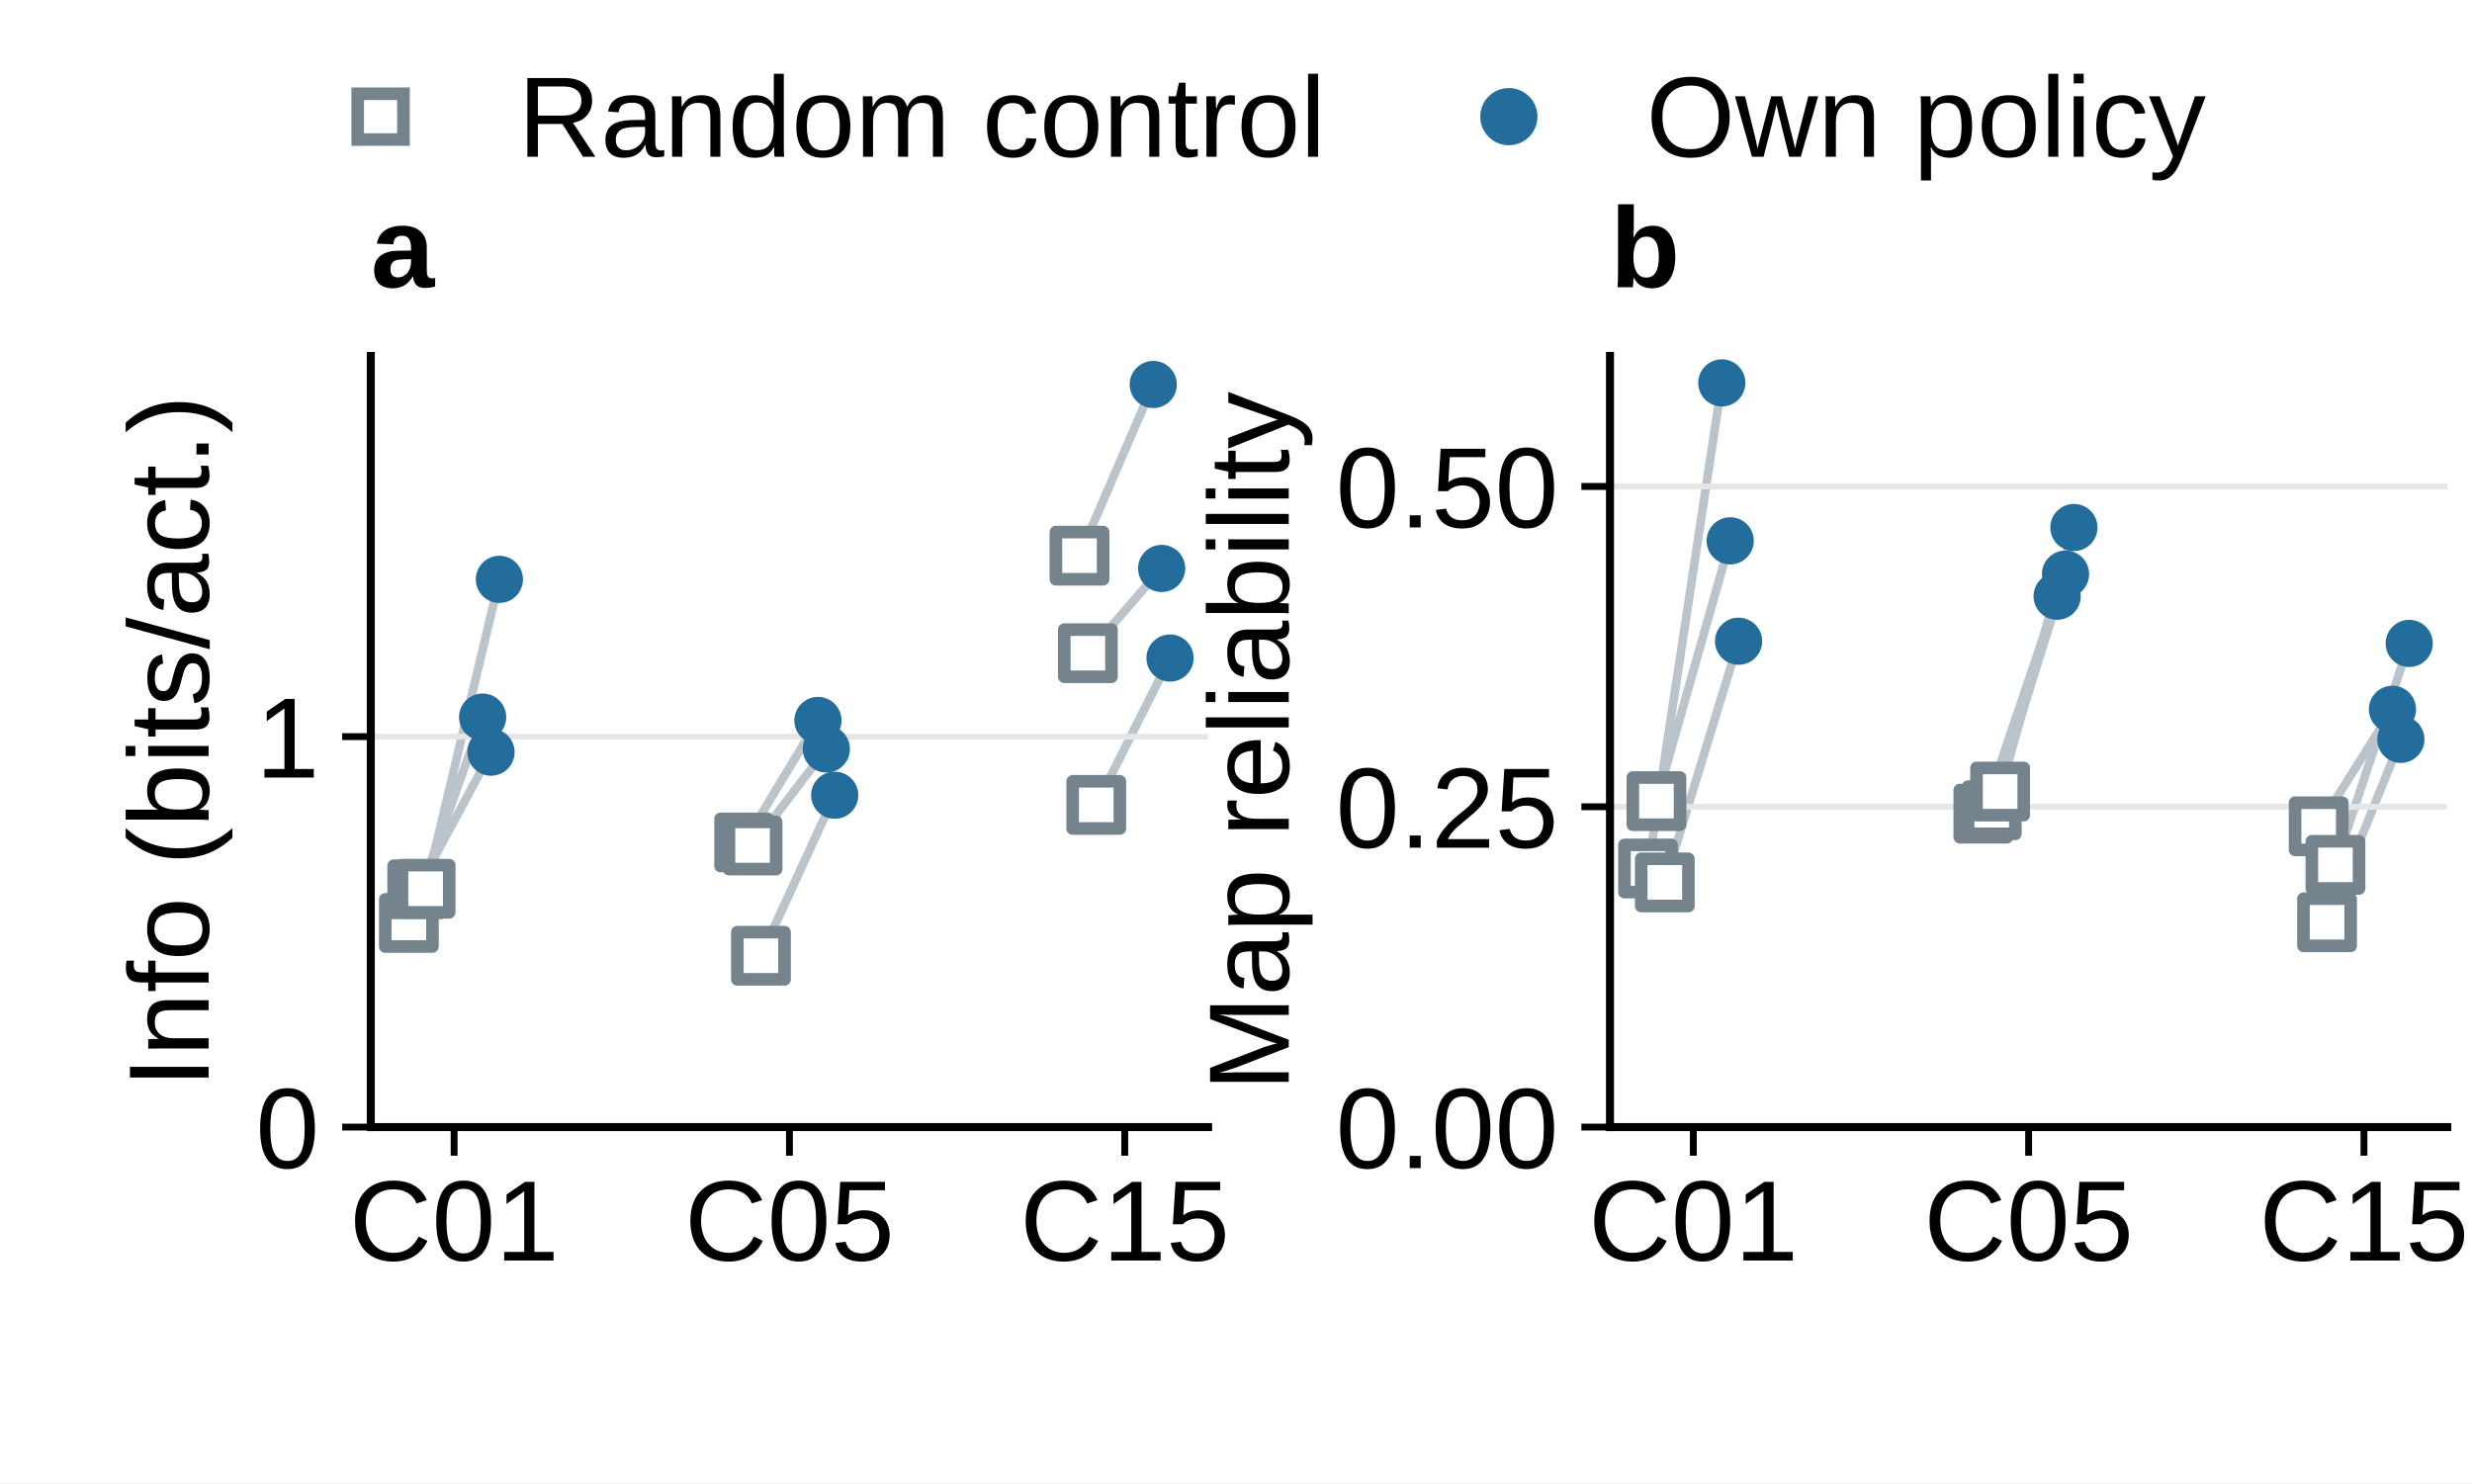
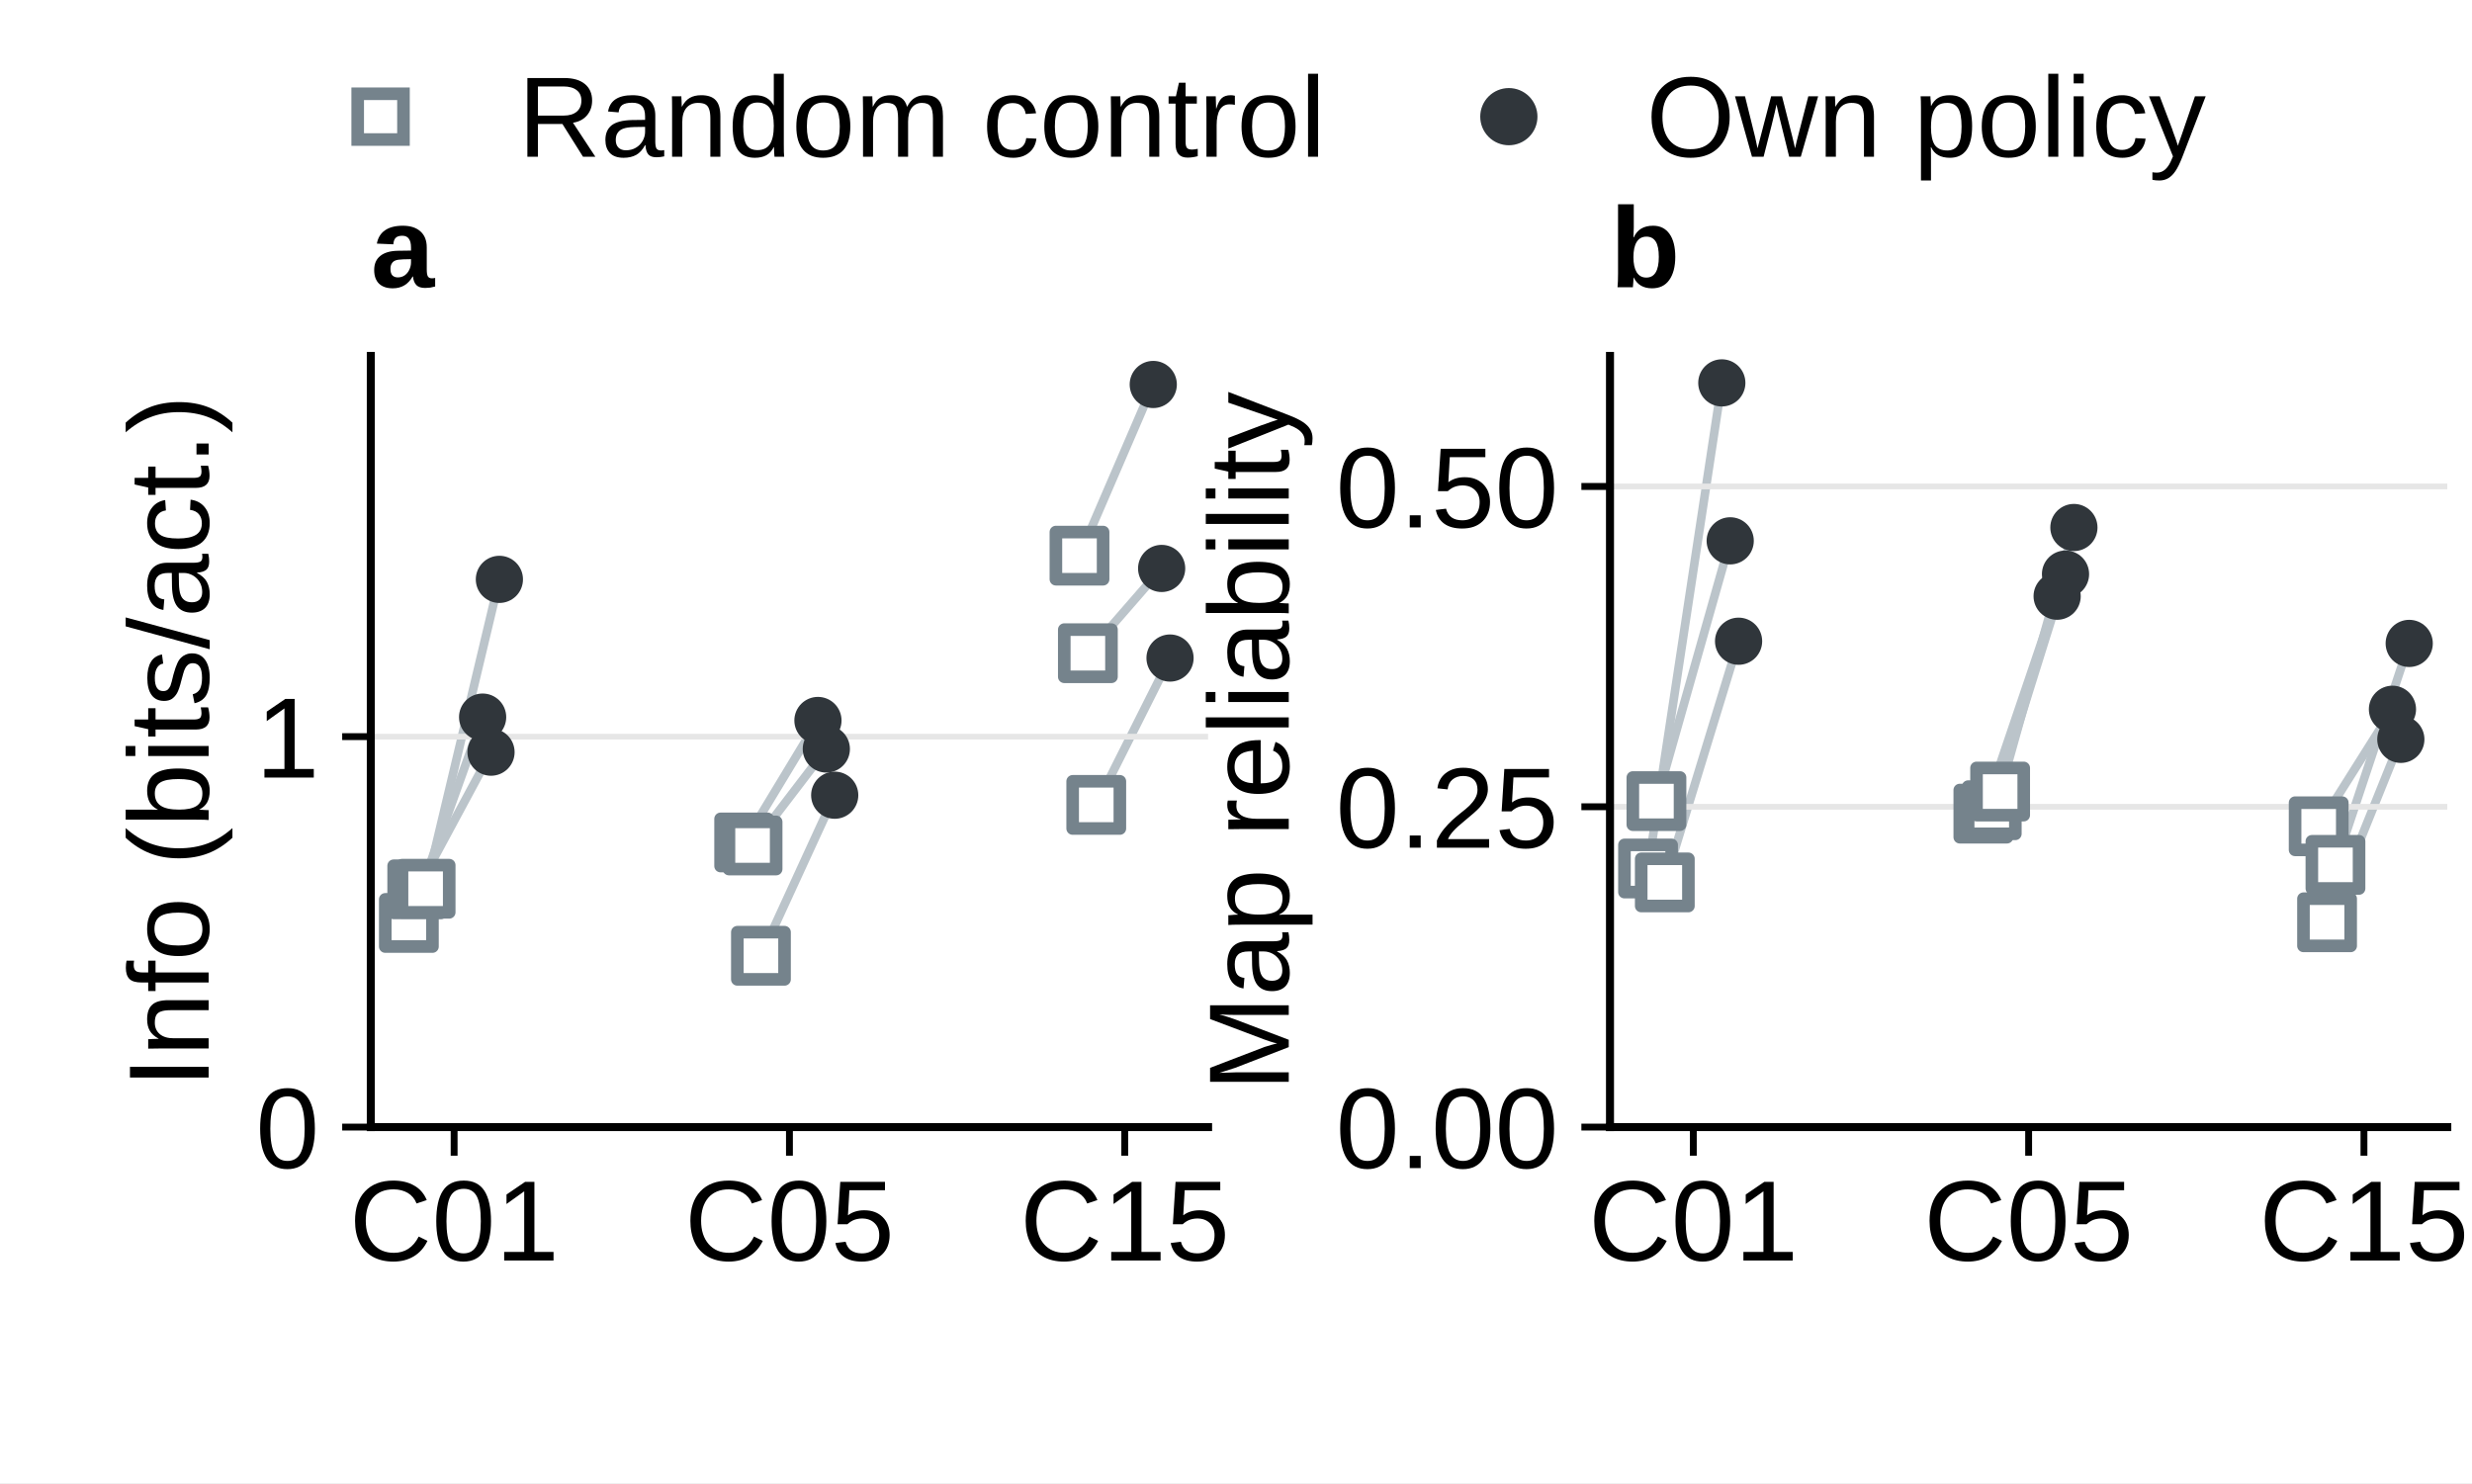
<svg xmlns="http://www.w3.org/2000/svg" xmlns:xlink="http://www.w3.org/1999/xlink" width="216pt" height="129.6pt" viewBox="0 0 216 129.6" version="1.1">
  <defs>
    <style type="text/css">*{stroke-linejoin: round; stroke-linecap: butt}</style>
  </defs>
  <g id="figure_1">
    <g id="patch_1">
      <path d="M 0 129.6 L 216 129.6 L 216 0 L 0 0 z " style="fill: #ffffff" />
    </g>
    <g id="axes_1">
      <g id="patch_2">
        <path d="M 32.4 98.496 L 105.561 98.496 L 105.561 31.104 L 32.4 31.104 z " style="fill: #ffffff" />
      </g>
      <g id="line2d_1">
        <path d="M 35.726 80.657 L 42.171 62.669 " clip-path="url(#pd71029d33a)" style="fill: none; stroke: #bbc4ca; stroke-width: 0.75; stroke-linecap: square" />
      </g>
      <g id="line2d_2">
        <path d="M 36.458 77.719 L 42.904 65.731 " clip-path="url(#pd71029d33a)" style="fill: none; stroke: #bbc4ca; stroke-width: 0.75; stroke-linecap: square" />
      </g>
      <g id="line2d_3">
        <path d="M 37.19 77.667 L 43.636 50.631 " clip-path="url(#pd71029d33a)" style="fill: none; stroke: #bbc4ca; stroke-width: 0.75; stroke-linecap: square" />
      </g>
      <g id="line2d_4">
        <path d="M 65.025 73.622 L 71.471 62.963 " clip-path="url(#pd71029d33a)" style="fill: none; stroke: #bbc4ca; stroke-width: 0.75; stroke-linecap: square" />
      </g>
      <g id="line2d_5">
        <path d="M 65.758 73.885 L 72.204 65.454 " clip-path="url(#pd71029d33a)" style="fill: none; stroke: #bbc4ca; stroke-width: 0.75; stroke-linecap: square" />
      </g>
      <g id="line2d_6">
        <path d="M 66.49 83.525 L 72.936 69.493 " clip-path="url(#pd71029d33a)" style="fill: none; stroke: #bbc4ca; stroke-width: 0.75; stroke-linecap: square" />
      </g>
      <g id="line2d_7">
        <path d="M 94.325 48.557 L 100.771 33.6 " clip-path="url(#pd71029d33a)" style="fill: none; stroke: #bbc4ca; stroke-width: 0.75; stroke-linecap: square" />
      </g>
      <g id="line2d_8">
        <path d="M 95.057 57.083 L 101.503 49.676 " clip-path="url(#pd71029d33a)" style="fill: none; stroke: #bbc4ca; stroke-width: 0.75; stroke-linecap: square" />
      </g>
      <g id="line2d_9">
        <path d="M 95.79 70.341 L 102.236 57.506 " clip-path="url(#pd71029d33a)" style="fill: none; stroke: #bbc4ca; stroke-width: 0.75; stroke-linecap: square" />
      </g>
      <g id="matplotlib.axis_1">
        <g id="xtick_1">
          <g id="line2d_10">
            <defs>
              <path id="mfab95a4aac" d="M 0 0 L 0 2.5 " style="stroke: #000000; stroke-width: 0.6" />
            </defs>
            <g>
              <use xlink:href="#mfab95a4aac" x="39.681" y="98.496" style="stroke: #000000; stroke-width: 0.6" />
            </g>
          </g>
          <g id="text_1">
            <text style="font-size: 10px; font-family: 'Arial'; text-anchor: middle" x="39.681" y="110.154" transform="rotate(-0 39.68097 110.1538)">C01</text>
          </g>
        </g>
        <g id="xtick_2">
          <g id="line2d_11">
            <g>
              <use xlink:href="#mfab95a4aac" x="68.981" y="98.496" style="stroke: #000000; stroke-width: 0.6" />
            </g>
          </g>
          <g id="text_2">
            <text style="font-size: 10px; font-family: 'Arial'; text-anchor: middle" x="68.981" y="110.154" transform="rotate(-0 68.98064 110.1538)">C05</text>
          </g>
        </g>
        <g id="xtick_3">
          <g id="line2d_12">
            <g>
              <use xlink:href="#mfab95a4aac" x="98.28" y="98.496" style="stroke: #000000; stroke-width: 0.6" />
            </g>
          </g>
          <g id="text_3">
            <text style="font-size: 10px; font-family: 'Arial'; text-anchor: middle" x="98.28" y="110.154" transform="rotate(-0 98.28032 110.1538)">C15</text>
          </g>
        </g>
      </g>
      <g id="matplotlib.axis_2">
        <g id="ytick_1">
          <g id="line2d_13">
            <path d="M 32.4 98.496 L 105.561 98.496 " clip-path="url(#pd71029d33a)" style="fill: none; stroke: #e6e6e6; stroke-width: 0.5; stroke-linecap: square" />
          </g>
          <g id="line2d_14">
            <defs>
              <path id="m4221a28062" d="M 0 0 L -2.5 0 " style="stroke: #000000; stroke-width: 0.6" />
            </defs>
            <g>
              <use xlink:href="#m4221a28062" x="32.4" y="98.496" style="stroke: #000000; stroke-width: 0.6" />
            </g>
          </g>
          <g id="text_4">
            <text style="font-size: 10px; font-family: 'Arial'; text-anchor: end" x="27.9" y="102.075" transform="rotate(-0 27.9 102.0749)">0</text>
          </g>
        </g>
        <g id="ytick_2">
          <g id="line2d_15">
            <path d="M 32.4 64.375 L 105.561 64.375 " clip-path="url(#pd71029d33a)" style="fill: none; stroke: #e6e6e6; stroke-width: 0.5; stroke-linecap: square" />
          </g>
          <g id="line2d_16">
            <g>
              <use xlink:href="#m4221a28062" x="32.4" y="64.375" style="stroke: #000000; stroke-width: 0.6" />
            </g>
          </g>
          <g id="text_5">
            <text style="font-size: 10px; font-family: 'Arial'; text-anchor: end" x="27.9" y="67.954" transform="rotate(-0 27.9 67.95423)">1</text>
          </g>
        </g>
        <g id="text_6">
          <text style="font-size: 10px; font-family: 'Arial'; text-anchor: middle" x="18.234" y="64.8" transform="rotate(-90 18.23438 64.8)">Info (bits/act.)</text>
        </g>
      </g>
      <g id="patch_3">
        <path d="M 32.4 98.496 L 32.4 31.104 " style="fill: none; stroke: #000000; stroke-width: 0.7; stroke-linejoin: miter; stroke-linecap: square" />
      </g>
      <g id="patch_4">
        <path d="M 32.4 98.496 L 105.561 98.496 " style="fill: none; stroke: #000000; stroke-width: 0.7; stroke-linejoin: miter; stroke-linecap: square" />
      </g>
      <g id="PathCollection_1">
        <defs>
          <path id="mb75ee84dea" d="M -2.062 2.062 L 2.062 2.062 L 2.062 -2.062 L -2.062 -2.062 z " style="stroke: #75838c; stroke-width: 1.1" />
        </defs>
        <g clip-path="url(#pd71029d33a)">
          <use xlink:href="#mb75ee84dea" x="35.726" y="80.657" style="fill: #ffffff; stroke: #75838c; stroke-width: 1.1" />
        </g>
      </g>
      <g id="PathCollection_2">
        <defs>
-           <path id="m101f579987" d="M 0 2.062 C 0.547 2.062 1.071 1.844 1.458 1.458 C 1.844 1.071 2.062 0.547 2.062 0 C 2.062 -0.547 1.844 -1.071 1.458 -1.458 C 1.071 -1.844 0.547 -2.062 0 -2.062 C -0.547 -2.062 -1.071 -1.844 -1.458 -1.458 C -1.844 -1.071 -2.062 -0.547 -2.062 0 C -2.062 0.547 -1.844 1.071 -1.458 1.458 C -1.071 1.844 -0.547 2.062 0 2.062 z " />
+           <path id="m84e91a760d" d="M 0 2.062 C 0.547 2.062 1.071 1.844 1.458 1.458 C 1.844 1.071 2.062 0.547 2.062 0 C 2.062 -0.547 1.844 -1.071 1.458 -1.458 C 1.071 -1.844 0.547 -2.062 0 -2.062 C -0.547 -2.062 -1.071 -1.844 -1.458 -1.458 C -1.844 -1.071 -2.062 -0.547 -2.062 0 C -2.062 0.547 -1.844 1.071 -1.458 1.458 C -1.071 1.844 -0.547 2.062 0 2.062 z " />
        </defs>
        <g clip-path="url(#pd71029d33a)">
-           <use xlink:href="#m101f579987" x="42.171" y="62.669" style="fill: #236d9d" />
+           <use xlink:href="#m84e91a760d" x="42.171" y="62.669" style="fill: #30363b" />
        </g>
      </g>
      <g id="PathCollection_3">
        <g clip-path="url(#pd71029d33a)">
          <use xlink:href="#mb75ee84dea" x="36.458" y="77.719" style="fill: #ffffff; stroke: #75838c; stroke-width: 1.1" />
        </g>
      </g>
      <g id="PathCollection_4">
        <g clip-path="url(#pd71029d33a)">
-           <use xlink:href="#m101f579987" x="42.904" y="65.731" style="fill: #236d9d" />
+           <use xlink:href="#m84e91a760d" x="42.904" y="65.731" style="fill: #30363b" />
        </g>
      </g>
      <g id="PathCollection_5">
        <g clip-path="url(#pd71029d33a)">
          <use xlink:href="#mb75ee84dea" x="37.19" y="77.667" style="fill: #ffffff; stroke: #75838c; stroke-width: 1.1" />
        </g>
      </g>
      <g id="PathCollection_6">
        <g clip-path="url(#pd71029d33a)">
-           <use xlink:href="#m101f579987" x="43.636" y="50.631" style="fill: #236d9d" />
+           <use xlink:href="#m84e91a760d" x="43.636" y="50.631" style="fill: #30363b" />
        </g>
      </g>
      <g id="PathCollection_7">
        <g clip-path="url(#pd71029d33a)">
          <use xlink:href="#mb75ee84dea" x="65.025" y="73.622" style="fill: #ffffff; stroke: #75838c; stroke-width: 1.1" />
        </g>
      </g>
      <g id="PathCollection_8">
        <g clip-path="url(#pd71029d33a)">
-           <use xlink:href="#m101f579987" x="71.471" y="62.963" style="fill: #236d9d" />
+           <use xlink:href="#m84e91a760d" x="71.471" y="62.963" style="fill: #30363b" />
        </g>
      </g>
      <g id="PathCollection_9">
        <g clip-path="url(#pd71029d33a)">
          <use xlink:href="#mb75ee84dea" x="65.758" y="73.885" style="fill: #ffffff; stroke: #75838c; stroke-width: 1.1" />
        </g>
      </g>
      <g id="PathCollection_10">
        <g clip-path="url(#pd71029d33a)">
-           <use xlink:href="#m101f579987" x="72.204" y="65.454" style="fill: #236d9d" />
+           <use xlink:href="#m84e91a760d" x="72.204" y="65.454" style="fill: #30363b" />
        </g>
      </g>
      <g id="PathCollection_11">
        <g clip-path="url(#pd71029d33a)">
          <use xlink:href="#mb75ee84dea" x="66.49" y="83.525" style="fill: #ffffff; stroke: #75838c; stroke-width: 1.1" />
        </g>
      </g>
      <g id="PathCollection_12">
        <g clip-path="url(#pd71029d33a)">
-           <use xlink:href="#m101f579987" x="72.936" y="69.493" style="fill: #236d9d" />
+           <use xlink:href="#m84e91a760d" x="72.936" y="69.493" style="fill: #30363b" />
        </g>
      </g>
      <g id="PathCollection_13">
        <g clip-path="url(#pd71029d33a)">
          <use xlink:href="#mb75ee84dea" x="94.325" y="48.557" style="fill: #ffffff; stroke: #75838c; stroke-width: 1.1" />
        </g>
      </g>
      <g id="PathCollection_14">
        <g clip-path="url(#pd71029d33a)">
-           <use xlink:href="#m101f579987" x="100.771" y="33.6" style="fill: #236d9d" />
+           <use xlink:href="#m84e91a760d" x="100.771" y="33.6" style="fill: #30363b" />
        </g>
      </g>
      <g id="PathCollection_15">
        <g clip-path="url(#pd71029d33a)">
          <use xlink:href="#mb75ee84dea" x="95.057" y="57.083" style="fill: #ffffff; stroke: #75838c; stroke-width: 1.1" />
        </g>
      </g>
      <g id="PathCollection_16">
        <g clip-path="url(#pd71029d33a)">
-           <use xlink:href="#m101f579987" x="101.503" y="49.676" style="fill: #236d9d" />
+           <use xlink:href="#m84e91a760d" x="101.503" y="49.676" style="fill: #30363b" />
        </g>
      </g>
      <g id="PathCollection_17">
        <g clip-path="url(#pd71029d33a)">
          <use xlink:href="#mb75ee84dea" x="95.79" y="70.341" style="fill: #ffffff; stroke: #75838c; stroke-width: 1.1" />
        </g>
      </g>
      <g id="PathCollection_18">
        <g clip-path="url(#pd71029d33a)">
-           <use xlink:href="#m101f579987" x="102.236" y="57.506" style="fill: #236d9d" />
+           <use xlink:href="#m84e91a760d" x="102.236" y="57.506" style="fill: #30363b" />
        </g>
      </g>
      <g id="text_7">
        <text style="font-weight: 700; font-size: 10px; font-family: 'Arial'; text-anchor: start" x="32.4" y="25.104" transform="rotate(-0 32.4 25.104)">a</text>
      </g>
    </g>
    <g id="axes_2">
      <g id="patch_5">
        <path d="M 140.679 98.496 L 213.84 98.496 L 213.84 31.104 L 140.679 31.104 z " style="fill: #ffffff" />
      </g>
      <g id="line2d_17">
        <path d="M 144.004 75.898 L 150.45 33.461 " clip-path="url(#p88bbde6dab)" style="fill: none; stroke: #bbc4ca; stroke-width: 0.75; stroke-linecap: square" />
      </g>
      <g id="line2d_18">
        <path d="M 144.737 70.008 L 151.183 47.263 " clip-path="url(#p88bbde6dab)" style="fill: none; stroke: #bbc4ca; stroke-width: 0.75; stroke-linecap: square" />
      </g>
      <g id="line2d_19">
        <path d="M 145.469 77.114 L 151.915 56.036 " clip-path="url(#p88bbde6dab)" style="fill: none; stroke: #bbc4ca; stroke-width: 0.75; stroke-linecap: square" />
      </g>
      <g id="line2d_20">
        <path d="M 173.304 71.102 L 179.75 52.103 " clip-path="url(#p88bbde6dab)" style="fill: none; stroke: #bbc4ca; stroke-width: 0.75; stroke-linecap: square" />
      </g>
      <g id="line2d_21">
        <path d="M 174.036 70.805 L 180.482 50.171 " clip-path="url(#p88bbde6dab)" style="fill: none; stroke: #bbc4ca; stroke-width: 0.75; stroke-linecap: square" />
      </g>
      <g id="line2d_22">
        <path d="M 174.769 69.172 L 181.215 46.099 " clip-path="url(#p88bbde6dab)" style="fill: none; stroke: #bbc4ca; stroke-width: 0.75; stroke-linecap: square" />
      </g>
      <g id="line2d_23">
        <path d="M 202.604 72.208 L 209.05 61.983 " clip-path="url(#p88bbde6dab)" style="fill: none; stroke: #bbc4ca; stroke-width: 0.75; stroke-linecap: square" />
      </g>
      <g id="line2d_24">
        <path d="M 203.336 80.599 L 209.782 64.611 " clip-path="url(#p88bbde6dab)" style="fill: none; stroke: #bbc4ca; stroke-width: 0.75; stroke-linecap: square" />
      </g>
      <g id="line2d_25">
        <path d="M 204.069 75.582 L 210.514 56.228 " clip-path="url(#p88bbde6dab)" style="fill: none; stroke: #bbc4ca; stroke-width: 0.75; stroke-linecap: square" />
      </g>
      <g id="matplotlib.axis_3">
        <g id="xtick_4">
          <g id="line2d_26">
            <g>
              <use xlink:href="#mfab95a4aac" x="147.96" y="98.496" style="stroke: #000000; stroke-width: 0.6" />
            </g>
          </g>
          <g id="text_8">
            <text style="font-size: 10px; font-family: 'Arial'; text-anchor: middle" x="147.96" y="110.154" transform="rotate(-0 147.9597 110.1538)">C01</text>
          </g>
        </g>
        <g id="xtick_5">
          <g id="line2d_27">
            <g>
              <use xlink:href="#mfab95a4aac" x="177.259" y="98.496" style="stroke: #000000; stroke-width: 0.6" />
            </g>
          </g>
          <g id="text_9">
            <text style="font-size: 10px; font-family: 'Arial'; text-anchor: middle" x="177.259" y="110.154" transform="rotate(-0 177.2594 110.1538)">C05</text>
          </g>
        </g>
        <g id="xtick_6">
          <g id="line2d_28">
            <g>
              <use xlink:href="#mfab95a4aac" x="206.559" y="98.496" style="stroke: #000000; stroke-width: 0.6" />
            </g>
          </g>
          <g id="text_10">
            <text style="font-size: 10px; font-family: 'Arial'; text-anchor: middle" x="206.559" y="110.154" transform="rotate(-0 206.559 110.1538)">C15</text>
          </g>
        </g>
      </g>
      <g id="matplotlib.axis_4">
        <g id="ytick_3">
          <g id="line2d_29">
            <path d="M 140.679 98.496 L 213.84 98.496 " clip-path="url(#p88bbde6dab)" style="fill: none; stroke: #e6e6e6; stroke-width: 0.5; stroke-linecap: square" />
          </g>
          <g id="line2d_30">
            <g>
              <use xlink:href="#m4221a28062" x="140.679" y="98.496" style="stroke: #000000; stroke-width: 0.6" />
            </g>
          </g>
          <g id="text_11">
            <text style="font-size: 10px; font-family: 'Arial'; text-anchor: end" x="136.179" y="102.075" transform="rotate(-0 136.1787 102.0749)">0.00</text>
          </g>
        </g>
        <g id="ytick_4">
          <g id="line2d_31">
            <path d="M 140.679 70.503 L 213.84 70.503 " clip-path="url(#p88bbde6dab)" style="fill: none; stroke: #e6e6e6; stroke-width: 0.5; stroke-linecap: square" />
          </g>
          <g id="line2d_32">
            <g>
              <use xlink:href="#m4221a28062" x="140.679" y="70.503" style="stroke: #000000; stroke-width: 0.6" />
            </g>
          </g>
          <g id="text_12">
            <text style="font-size: 10px; font-family: 'Arial'; text-anchor: end" x="136.179" y="74.082" transform="rotate(-0 136.1787 74.08224)">0.25</text>
          </g>
        </g>
        <g id="ytick_5">
          <g id="line2d_33">
            <path d="M 140.679 42.511 L 213.84 42.511 " clip-path="url(#p88bbde6dab)" style="fill: none; stroke: #e6e6e6; stroke-width: 0.5; stroke-linecap: square" />
          </g>
          <g id="line2d_34">
            <g>
              <use xlink:href="#m4221a28062" x="140.679" y="42.511" style="stroke: #000000; stroke-width: 0.6" />
            </g>
          </g>
          <g id="text_13">
            <text style="font-size: 10px; font-family: 'Arial'; text-anchor: end" x="136.179" y="46.09" transform="rotate(-0 136.1787 46.08958)">0.50</text>
          </g>
        </g>
        <g id="text_14">
          <text style="font-size: 10px; font-family: 'Arial'; text-anchor: middle" x="112.613" y="64.8" transform="rotate(-90 112.6131 64.8)">Map reliability</text>
        </g>
      </g>
      <g id="patch_6">
        <path d="M 140.679 98.496 L 140.679 31.104 " style="fill: none; stroke: #000000; stroke-width: 0.7; stroke-linejoin: miter; stroke-linecap: square" />
      </g>
      <g id="patch_7">
        <path d="M 140.679 98.496 L 213.84 98.496 " style="fill: none; stroke: #000000; stroke-width: 0.7; stroke-linejoin: miter; stroke-linecap: square" />
      </g>
      <g id="PathCollection_19">
        <g clip-path="url(#p88bbde6dab)">
          <use xlink:href="#mb75ee84dea" x="144.004" y="75.898" style="fill: #ffffff; stroke: #75838c; stroke-width: 1.1" />
        </g>
      </g>
      <g id="PathCollection_20">
        <g clip-path="url(#p88bbde6dab)">
-           <use xlink:href="#m101f579987" x="150.45" y="33.461" style="fill: #236d9d" />
+           <use xlink:href="#m84e91a760d" x="150.45" y="33.461" style="fill: #30363b" />
        </g>
      </g>
      <g id="PathCollection_21">
        <g clip-path="url(#p88bbde6dab)">
          <use xlink:href="#mb75ee84dea" x="144.737" y="70.008" style="fill: #ffffff; stroke: #75838c; stroke-width: 1.1" />
        </g>
      </g>
      <g id="PathCollection_22">
        <g clip-path="url(#p88bbde6dab)">
-           <use xlink:href="#m101f579987" x="151.183" y="47.263" style="fill: #236d9d" />
+           <use xlink:href="#m84e91a760d" x="151.183" y="47.263" style="fill: #30363b" />
        </g>
      </g>
      <g id="PathCollection_23">
        <g clip-path="url(#p88bbde6dab)">
          <use xlink:href="#mb75ee84dea" x="145.469" y="77.114" style="fill: #ffffff; stroke: #75838c; stroke-width: 1.1" />
        </g>
      </g>
      <g id="PathCollection_24">
        <g clip-path="url(#p88bbde6dab)">
-           <use xlink:href="#m101f579987" x="151.915" y="56.036" style="fill: #236d9d" />
+           <use xlink:href="#m84e91a760d" x="151.915" y="56.036" style="fill: #30363b" />
        </g>
      </g>
      <g id="PathCollection_25">
        <g clip-path="url(#p88bbde6dab)">
          <use xlink:href="#mb75ee84dea" x="173.304" y="71.102" style="fill: #ffffff; stroke: #75838c; stroke-width: 1.1" />
        </g>
      </g>
      <g id="PathCollection_26">
        <g clip-path="url(#p88bbde6dab)">
-           <use xlink:href="#m101f579987" x="179.75" y="52.103" style="fill: #236d9d" />
+           <use xlink:href="#m84e91a760d" x="179.75" y="52.103" style="fill: #30363b" />
        </g>
      </g>
      <g id="PathCollection_27">
        <g clip-path="url(#p88bbde6dab)">
          <use xlink:href="#mb75ee84dea" x="174.036" y="70.805" style="fill: #ffffff; stroke: #75838c; stroke-width: 1.1" />
        </g>
      </g>
      <g id="PathCollection_28">
        <g clip-path="url(#p88bbde6dab)">
-           <use xlink:href="#m101f579987" x="180.482" y="50.171" style="fill: #236d9d" />
+           <use xlink:href="#m84e91a760d" x="180.482" y="50.171" style="fill: #30363b" />
        </g>
      </g>
      <g id="PathCollection_29">
        <g clip-path="url(#p88bbde6dab)">
          <use xlink:href="#mb75ee84dea" x="174.769" y="69.172" style="fill: #ffffff; stroke: #75838c; stroke-width: 1.1" />
        </g>
      </g>
      <g id="PathCollection_30">
        <g clip-path="url(#p88bbde6dab)">
-           <use xlink:href="#m101f579987" x="181.215" y="46.099" style="fill: #236d9d" />
+           <use xlink:href="#m84e91a760d" x="181.215" y="46.099" style="fill: #30363b" />
        </g>
      </g>
      <g id="PathCollection_31">
        <g clip-path="url(#p88bbde6dab)">
          <use xlink:href="#mb75ee84dea" x="202.604" y="72.208" style="fill: #ffffff; stroke: #75838c; stroke-width: 1.1" />
        </g>
      </g>
      <g id="PathCollection_32">
        <g clip-path="url(#p88bbde6dab)">
-           <use xlink:href="#m101f579987" x="209.05" y="61.983" style="fill: #236d9d" />
+           <use xlink:href="#m84e91a760d" x="209.05" y="61.983" style="fill: #30363b" />
        </g>
      </g>
      <g id="PathCollection_33">
        <g clip-path="url(#p88bbde6dab)">
          <use xlink:href="#mb75ee84dea" x="203.336" y="80.599" style="fill: #ffffff; stroke: #75838c; stroke-width: 1.1" />
        </g>
      </g>
      <g id="PathCollection_34">
        <g clip-path="url(#p88bbde6dab)">
-           <use xlink:href="#m101f579987" x="209.782" y="64.611" style="fill: #236d9d" />
+           <use xlink:href="#m84e91a760d" x="209.782" y="64.611" style="fill: #30363b" />
        </g>
      </g>
      <g id="PathCollection_35">
        <g clip-path="url(#p88bbde6dab)">
          <use xlink:href="#mb75ee84dea" x="204.069" y="75.582" style="fill: #ffffff; stroke: #75838c; stroke-width: 1.1" />
        </g>
      </g>
      <g id="PathCollection_36">
        <g clip-path="url(#p88bbde6dab)">
-           <use xlink:href="#m101f579987" x="210.514" y="56.228" style="fill: #236d9d" />
+           <use xlink:href="#m84e91a760d" x="210.514" y="56.228" style="fill: #30363b" />
        </g>
      </g>
      <g id="text_15">
        <text style="font-weight: 700; font-size: 10px; font-family: 'Arial'; text-anchor: start" x="140.679" y="25.104" transform="rotate(-0 140.6787 25.104)">b</text>
      </g>
    </g>
    <g id="legend_1">
      <g id="line2d_35">
        <defs>
          <path id="m21dd2aec07" d="M -2 2 L 2 2 L 2 -2 L -2 -2 z " style="stroke: #75838c; stroke-width: 1.1; stroke-linejoin: miter" />
        </defs>
        <g>
          <use xlink:href="#m21dd2aec07" x="33.255" y="10.194" style="fill: #ffffff; stroke: #75838c; stroke-width: 1.1; stroke-linejoin: miter" />
        </g>
      </g>
      <g id="text_16">
        <text style="font-size: 10px; font-family: 'Arial'; text-anchor: start" x="45.255" y="13.694" transform="rotate(-0 45.25469 13.69394)">Random control</text>
      </g>
      <g id="line2d_36">
        <defs>
-           <path id="med2de3d0bf" d="M 0 2 C 0.53 2 1.039 1.789 1.414 1.414 C 1.789 1.039 2 0.53 2 0 C 2 -0.53 1.789 -1.039 1.414 -1.414 C 1.039 -1.789 0.53 -2 0 -2 C -0.53 -2 -1.039 -1.789 -1.414 -1.414 C -1.789 -1.039 -2 -0.53 -2 0 C -2 0.53 -1.789 1.039 -1.414 1.414 C -1.039 1.789 -0.53 2 0 2 z " style="stroke: #236d9d" />
+           <path id="mdac2163778" d="M 0 2 C 0.53 2 1.039 1.789 1.414 1.414 C 1.789 1.039 2 0.53 2 0 C 2 -0.53 1.789 -1.039 1.414 -1.414 C 1.039 -1.789 0.53 -2 0 -2 C -0.53 -2 -1.039 -1.789 -1.414 -1.414 C -1.789 -1.039 -2 -0.53 -2 0 C -2 0.53 -1.789 1.039 -1.414 1.414 C -1.039 1.789 -0.53 2 0 2 z " style="stroke: #30363b" />
        </defs>
        <g>
-           <use xlink:href="#med2de3d0bf" x="131.841" y="10.194" style="fill: #236d9d; stroke: #236d9d" />
+           <use xlink:href="#mdac2163778" x="131.841" y="10.194" style="fill: #30363b; stroke: #30363b" />
        </g>
      </g>
      <g id="text_17">
        <text style="font-size: 10px; font-family: 'Arial'; text-anchor: start" x="143.841" y="13.694" transform="rotate(-0 143.8406 13.69394)">Own policy</text>
      </g>
    </g>
  </g>
  <defs>
    <clipPath id="pd71029d33a">
      <rect x="32.4" y="31.104" width="73.161" height="67.392" />
    </clipPath>
    <clipPath id="p88bbde6dab">
      <rect x="140.679" y="31.104" width="73.161" height="67.392" />
    </clipPath>
  </defs>
</svg>
